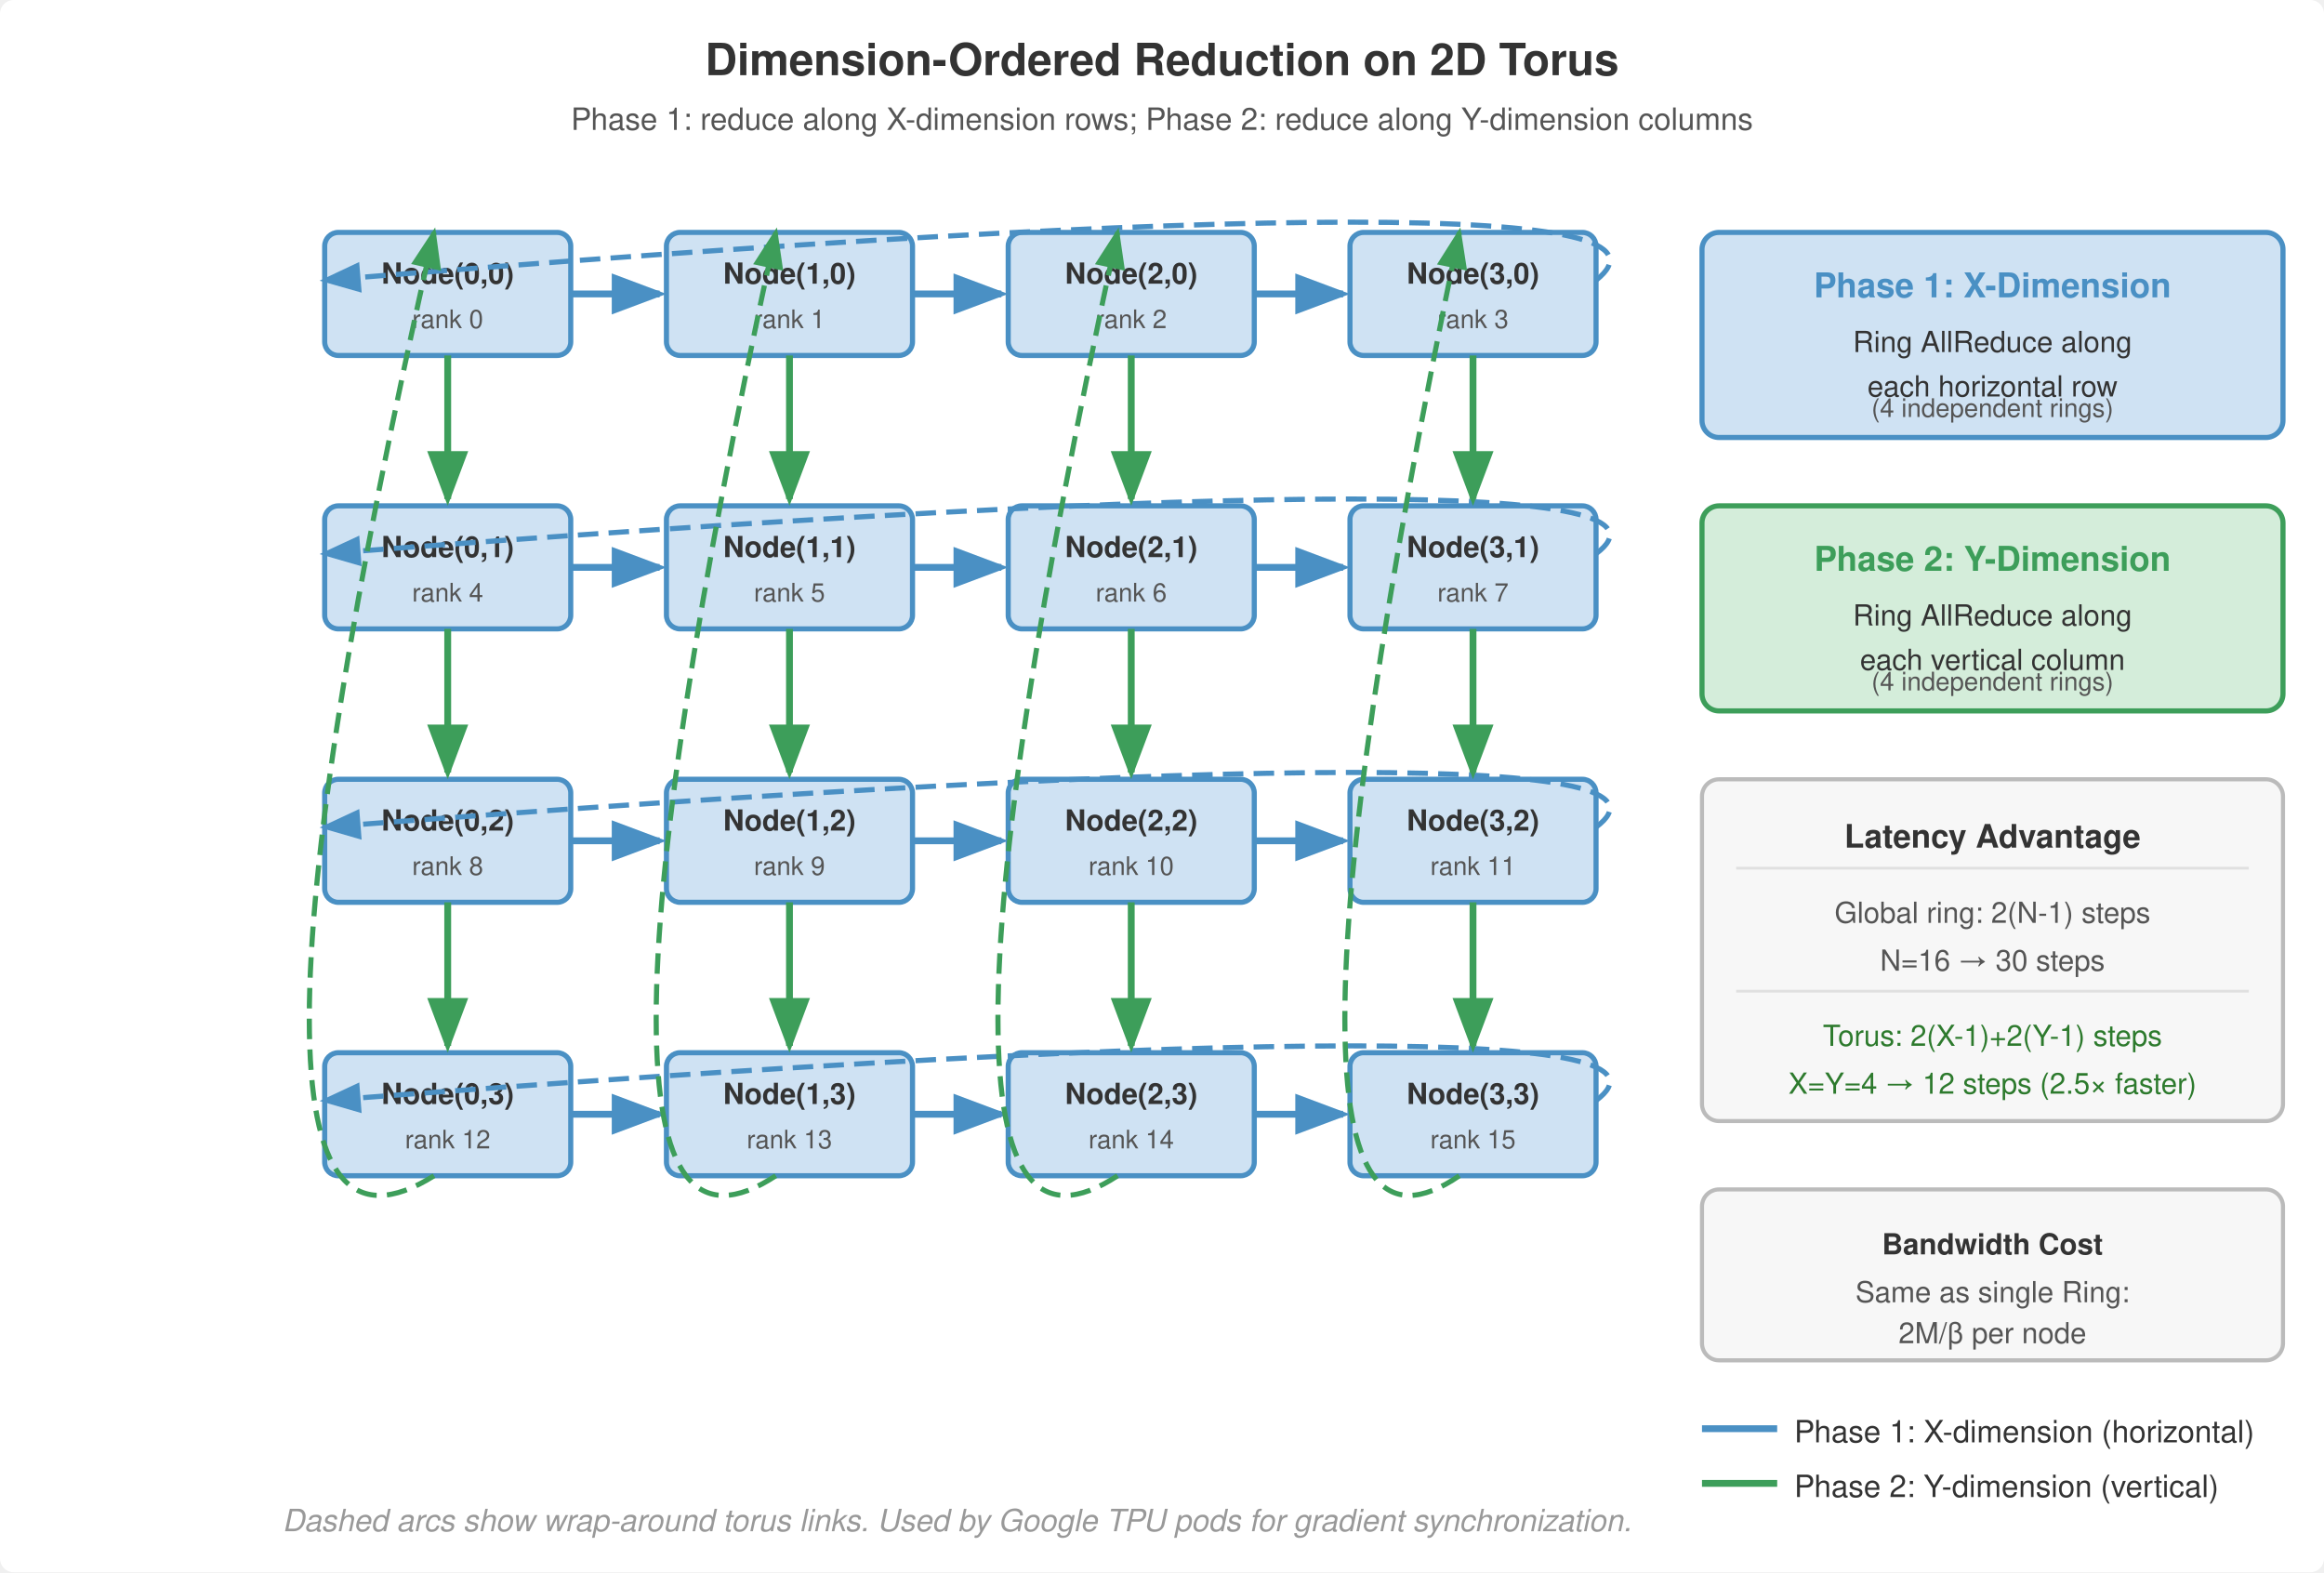
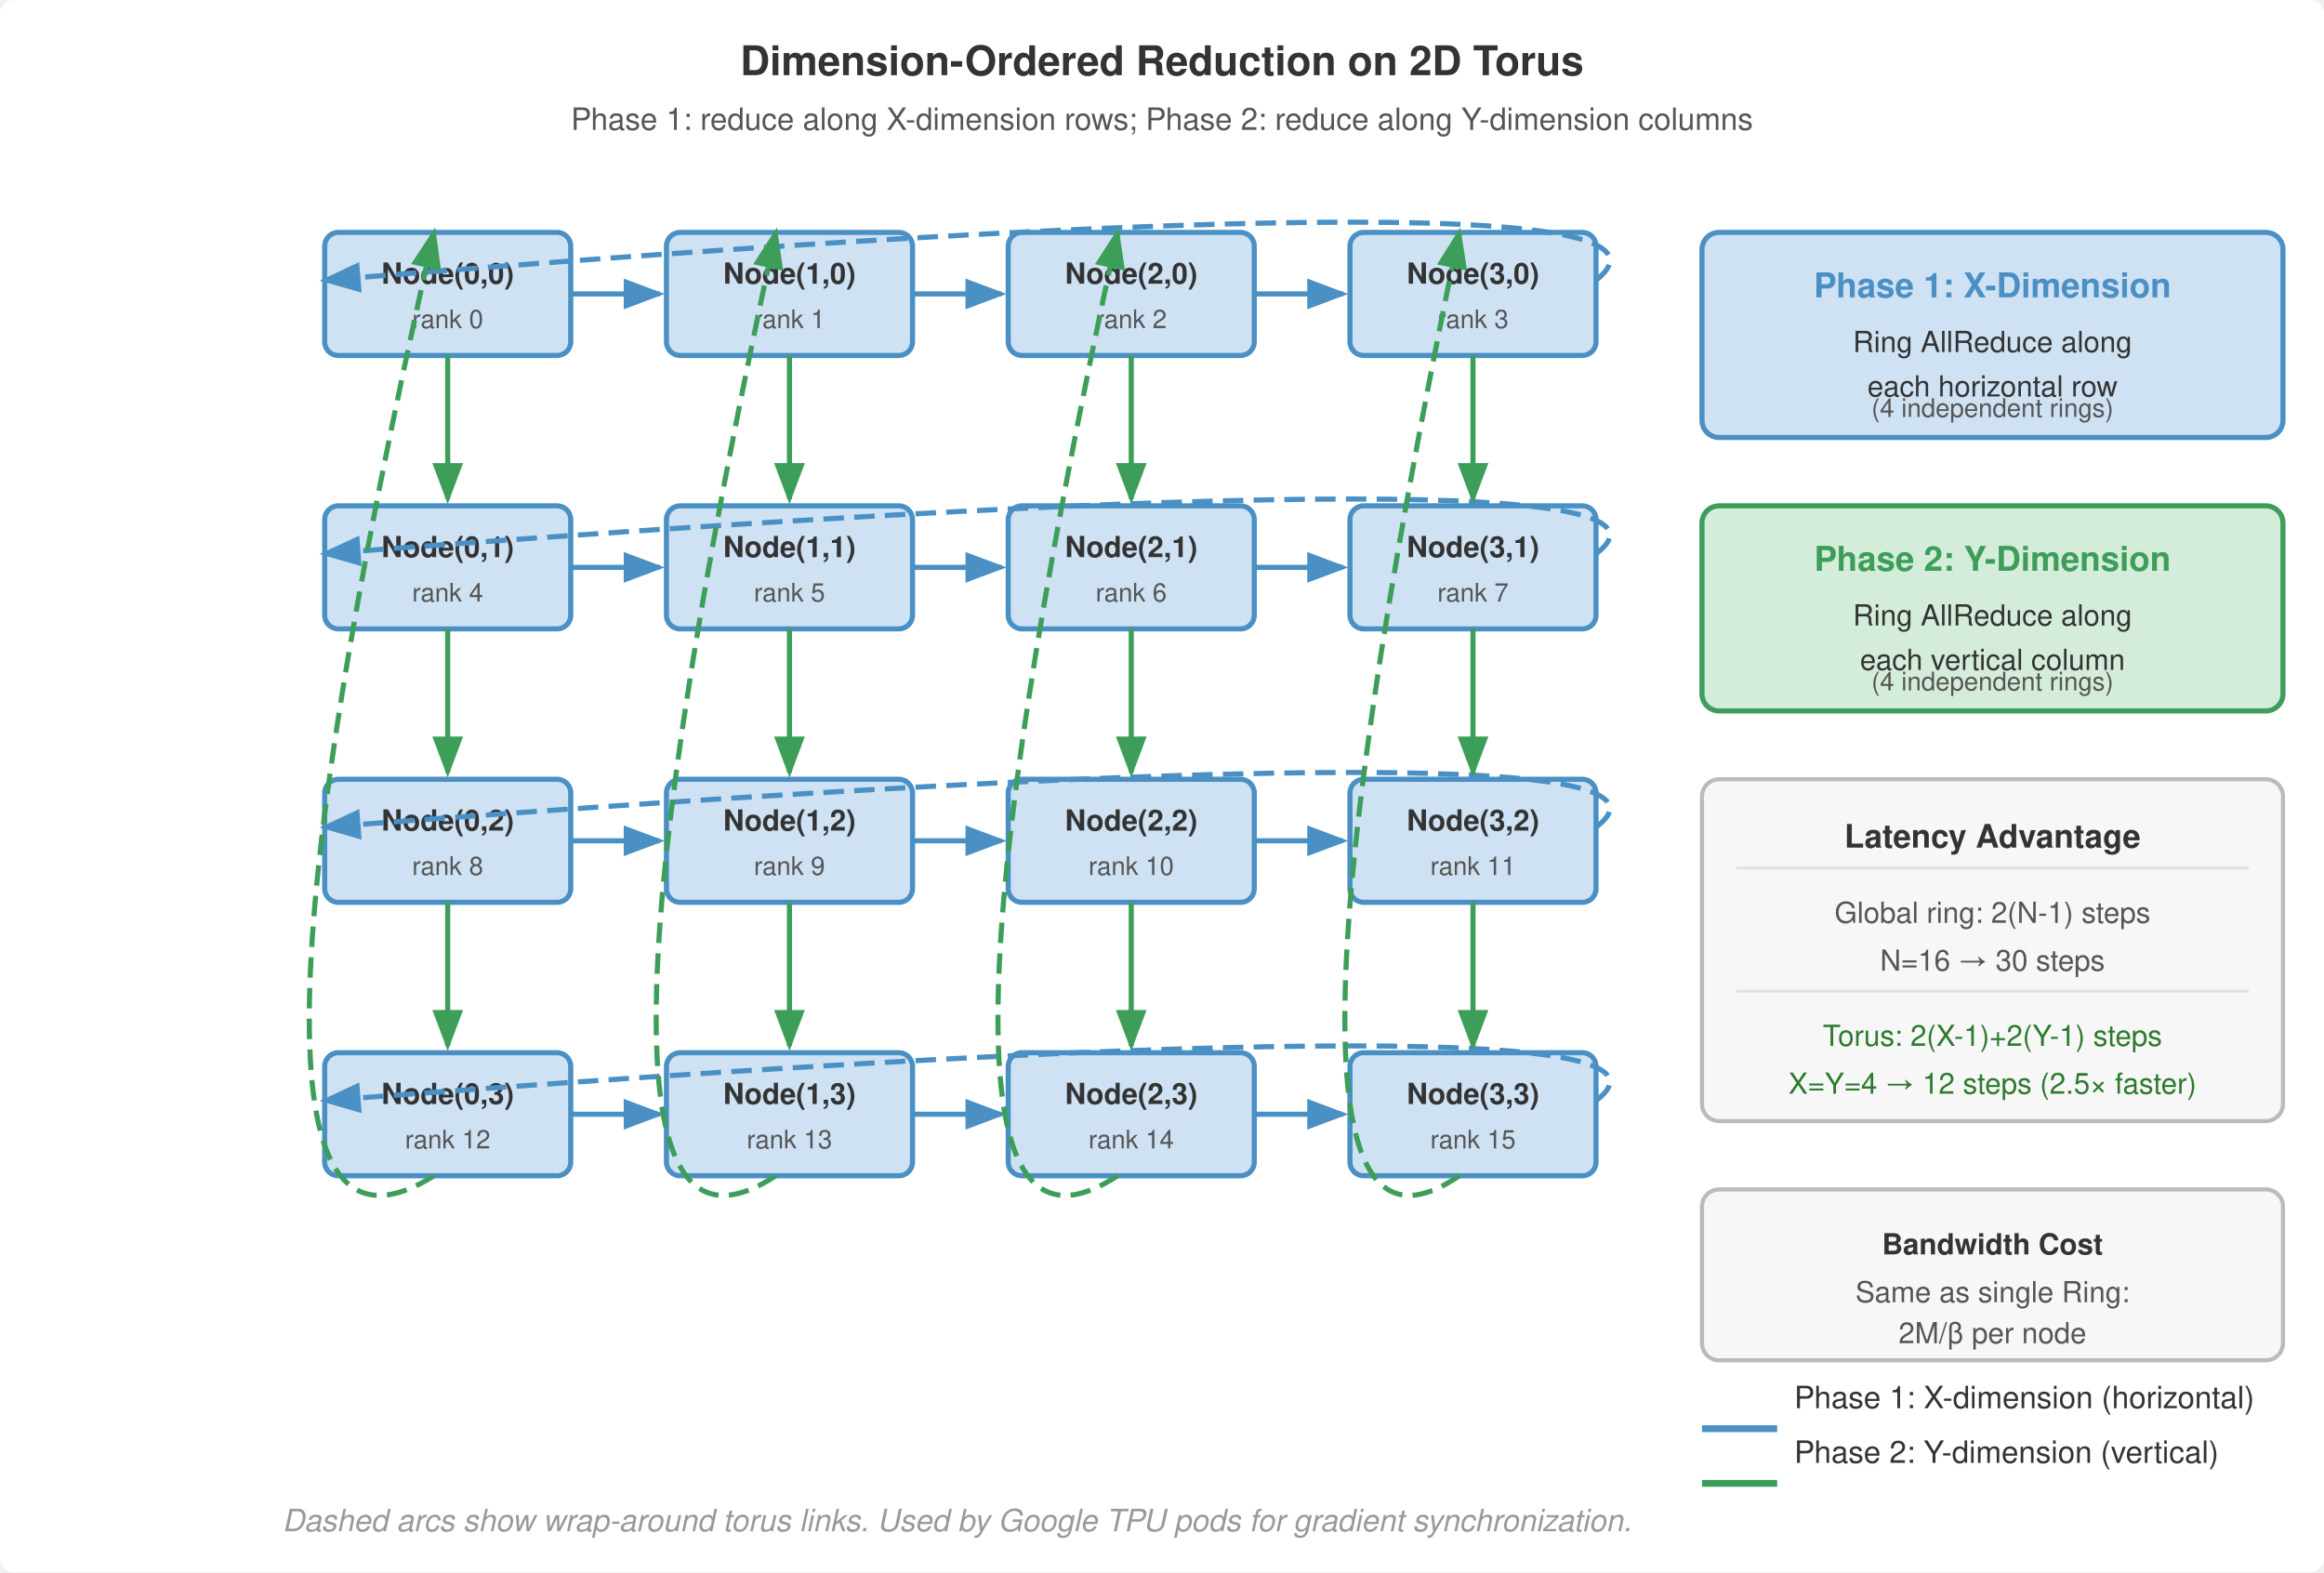
<svg xmlns="http://www.w3.org/2000/svg" viewBox="0 0 680 460" font-family="Helvetica Neue, Helvetica, Arial, sans-serif">
  <rect width="680" height="460" fill="#fff" rx="4" />
  <defs>
    <marker id="arrow-blue" markerWidth="8" markerHeight="6" refX="7" refY="3" orient="auto">
      <path d="M0,0 L8,3 L0,6 Z" fill="#4a90c4" />
    </marker>
    <marker id="arrow-green" markerWidth="8" markerHeight="6" refX="7" refY="3" orient="auto">
      <path d="M0,0 L8,3 L0,6 Z" fill="#3d9e5a" />
    </marker>
  </defs>
-   <text x="340" y="22" text-anchor="middle" font-size="13" font-weight="700" fill="#333">Dimension-Ordered Reduction on 2D Torus</text>
+   <text x="340" y="22" text-anchor="middle" font-size="12" font-weight="700" fill="#333">Dimension-Ordered Reduction on 2D Torus</text>
  <text x="340" y="38" text-anchor="middle" font-size="9" fill="#555">Phase 1: reduce along X-dimension rows; Phase 2: reduce along Y-dimension columns</text>
  <rect x="95" y="68" width="72" height="36" rx="4" fill="#cfe2f3" stroke="#4a90c4" stroke-width="1.5" />
  <text x="131" y="83" text-anchor="middle" font-size="8.5" font-weight="700" fill="#333">Node(0,0)</text>
  <text x="131" y="96" text-anchor="middle" font-size="7.5" fill="#555">rank 0</text>
  <rect x="195" y="68" width="72" height="36" rx="4" fill="#cfe2f3" stroke="#4a90c4" stroke-width="1.5" />
  <text x="231" y="83" text-anchor="middle" font-size="8.5" font-weight="700" fill="#333">Node(1,0)</text>
  <text x="231" y="96" text-anchor="middle" font-size="7.5" fill="#555">rank 1</text>
  <rect x="295" y="68" width="72" height="36" rx="4" fill="#cfe2f3" stroke="#4a90c4" stroke-width="1.5" />
  <text x="331" y="83" text-anchor="middle" font-size="8.5" font-weight="700" fill="#333">Node(2,0)</text>
  <text x="331" y="96" text-anchor="middle" font-size="7.5" fill="#555">rank 2</text>
  <rect x="395" y="68" width="72" height="36" rx="4" fill="#cfe2f3" stroke="#4a90c4" stroke-width="1.5" />
  <text x="431" y="83" text-anchor="middle" font-size="8.5" font-weight="700" fill="#333">Node(3,0)</text>
  <text x="431" y="96" text-anchor="middle" font-size="7.5" fill="#555">rank 3</text>
  <rect x="95" y="148" width="72" height="36" rx="4" fill="#cfe2f3" stroke="#4a90c4" stroke-width="1.5" />
  <text x="131" y="163" text-anchor="middle" font-size="8.5" font-weight="700" fill="#333">Node(0,1)</text>
  <text x="131" y="176" text-anchor="middle" font-size="7.5" fill="#555">rank 4</text>
  <rect x="195" y="148" width="72" height="36" rx="4" fill="#cfe2f3" stroke="#4a90c4" stroke-width="1.5" />
  <text x="231" y="163" text-anchor="middle" font-size="8.5" font-weight="700" fill="#333">Node(1,1)</text>
  <text x="231" y="176" text-anchor="middle" font-size="7.5" fill="#555">rank 5</text>
  <rect x="295" y="148" width="72" height="36" rx="4" fill="#cfe2f3" stroke="#4a90c4" stroke-width="1.5" />
  <text x="331" y="163" text-anchor="middle" font-size="8.5" font-weight="700" fill="#333">Node(2,1)</text>
  <text x="331" y="176" text-anchor="middle" font-size="7.5" fill="#555">rank 6</text>
  <rect x="395" y="148" width="72" height="36" rx="4" fill="#cfe2f3" stroke="#4a90c4" stroke-width="1.5" />
  <text x="431" y="163" text-anchor="middle" font-size="8.5" font-weight="700" fill="#333">Node(3,1)</text>
  <text x="431" y="176" text-anchor="middle" font-size="7.5" fill="#555">rank 7</text>
  <rect x="95" y="228" width="72" height="36" rx="4" fill="#cfe2f3" stroke="#4a90c4" stroke-width="1.5" />
  <text x="131" y="243" text-anchor="middle" font-size="8.5" font-weight="700" fill="#333">Node(0,2)</text>
  <text x="131" y="256" text-anchor="middle" font-size="7.5" fill="#555">rank 8</text>
  <rect x="195" y="228" width="72" height="36" rx="4" fill="#cfe2f3" stroke="#4a90c4" stroke-width="1.5" />
  <text x="231" y="243" text-anchor="middle" font-size="8.5" font-weight="700" fill="#333">Node(1,2)</text>
  <text x="231" y="256" text-anchor="middle" font-size="7.5" fill="#555">rank 9</text>
  <rect x="295" y="228" width="72" height="36" rx="4" fill="#cfe2f3" stroke="#4a90c4" stroke-width="1.5" />
  <text x="331" y="243" text-anchor="middle" font-size="8.5" font-weight="700" fill="#333">Node(2,2)</text>
  <text x="331" y="256" text-anchor="middle" font-size="7.5" fill="#555">rank 10</text>
  <rect x="395" y="228" width="72" height="36" rx="4" fill="#cfe2f3" stroke="#4a90c4" stroke-width="1.5" />
  <text x="431" y="243" text-anchor="middle" font-size="8.5" font-weight="700" fill="#333">Node(3,2)</text>
  <text x="431" y="256" text-anchor="middle" font-size="7.5" fill="#555">rank 11</text>
  <rect x="95" y="308" width="72" height="36" rx="4" fill="#cfe2f3" stroke="#4a90c4" stroke-width="1.5" />
  <text x="131" y="323" text-anchor="middle" font-size="8.5" font-weight="700" fill="#333">Node(0,3)</text>
  <text x="131" y="336" text-anchor="middle" font-size="7.5" fill="#555">rank 12</text>
  <rect x="195" y="308" width="72" height="36" rx="4" fill="#cfe2f3" stroke="#4a90c4" stroke-width="1.5" />
  <text x="231" y="323" text-anchor="middle" font-size="8.5" font-weight="700" fill="#333">Node(1,3)</text>
  <text x="231" y="336" text-anchor="middle" font-size="7.5" fill="#555">rank 13</text>
  <rect x="295" y="308" width="72" height="36" rx="4" fill="#cfe2f3" stroke="#4a90c4" stroke-width="1.5" />
  <text x="331" y="323" text-anchor="middle" font-size="8.5" font-weight="700" fill="#333">Node(2,3)</text>
  <text x="331" y="336" text-anchor="middle" font-size="7.5" fill="#555">rank 14</text>
  <rect x="395" y="308" width="72" height="36" rx="4" fill="#cfe2f3" stroke="#4a90c4" stroke-width="1.5" />
  <text x="431" y="323" text-anchor="middle" font-size="8.5" font-weight="700" fill="#333">Node(3,3)</text>
  <text x="431" y="336" text-anchor="middle" font-size="7.5" fill="#555">rank 15</text>
-   <line x1="167" y1="86" x2="193" y2="86" stroke="#4a90c4" stroke-width="2.0" marker-end="url(#arrow-blue)" />
-   <line x1="267" y1="86" x2="293" y2="86" stroke="#4a90c4" stroke-width="2.0" marker-end="url(#arrow-blue)" />
-   <line x1="367" y1="86" x2="393" y2="86" stroke="#4a90c4" stroke-width="2.0" marker-end="url(#arrow-blue)" />
+   <line x1="167" y1="86" x2="193" y2="86" stroke="#4a90c4" stroke-width="1.5" marker-end="url(#arrow-blue)" />
+   <line x1="267" y1="86" x2="293" y2="86" stroke="#4a90c4" stroke-width="1.5" marker-end="url(#arrow-blue)" />
+   <line x1="367" y1="86" x2="393" y2="86" stroke="#4a90c4" stroke-width="1.5" marker-end="url(#arrow-blue)" />
  <path d="M 467 82 Q 510 48 95 82" stroke="#4a90c4" stroke-width="1.5" fill="none" marker-end="url(#arrow-blue)" stroke-dasharray="6,3" />
-   <line x1="167" y1="166" x2="193" y2="166" stroke="#4a90c4" stroke-width="2.0" marker-end="url(#arrow-blue)" />
-   <line x1="267" y1="166" x2="293" y2="166" stroke="#4a90c4" stroke-width="2.0" marker-end="url(#arrow-blue)" />
-   <line x1="367" y1="166" x2="393" y2="166" stroke="#4a90c4" stroke-width="2.0" marker-end="url(#arrow-blue)" />
+   <line x1="167" y1="166" x2="193" y2="166" stroke="#4a90c4" stroke-width="1.5" marker-end="url(#arrow-blue)" />
+   <line x1="267" y1="166" x2="293" y2="166" stroke="#4a90c4" stroke-width="1.5" marker-end="url(#arrow-blue)" />
+   <line x1="367" y1="166" x2="393" y2="166" stroke="#4a90c4" stroke-width="1.5" marker-end="url(#arrow-blue)" />
  <path d="M 467 162 Q 510 130 95 162" stroke="#4a90c4" stroke-width="1.5" fill="none" marker-end="url(#arrow-blue)" stroke-dasharray="6,3" />
-   <line x1="167" y1="246" x2="193" y2="246" stroke="#4a90c4" stroke-width="2.0" marker-end="url(#arrow-blue)" />
-   <line x1="267" y1="246" x2="293" y2="246" stroke="#4a90c4" stroke-width="2.0" marker-end="url(#arrow-blue)" />
-   <line x1="367" y1="246" x2="393" y2="246" stroke="#4a90c4" stroke-width="2.0" marker-end="url(#arrow-blue)" />
+   <line x1="167" y1="246" x2="193" y2="246" stroke="#4a90c4" stroke-width="1.5" marker-end="url(#arrow-blue)" />
+   <line x1="267" y1="246" x2="293" y2="246" stroke="#4a90c4" stroke-width="1.5" marker-end="url(#arrow-blue)" />
+   <line x1="367" y1="246" x2="393" y2="246" stroke="#4a90c4" stroke-width="1.5" marker-end="url(#arrow-blue)" />
  <path d="M 467 242 Q 510 210 95 242" stroke="#4a90c4" stroke-width="1.5" fill="none" marker-end="url(#arrow-blue)" stroke-dasharray="6,3" />
-   <line x1="167" y1="326" x2="193" y2="326" stroke="#4a90c4" stroke-width="2.0" marker-end="url(#arrow-blue)" />
-   <line x1="267" y1="326" x2="293" y2="326" stroke="#4a90c4" stroke-width="2.0" marker-end="url(#arrow-blue)" />
-   <line x1="367" y1="326" x2="393" y2="326" stroke="#4a90c4" stroke-width="2.0" marker-end="url(#arrow-blue)" />
+   <line x1="167" y1="326" x2="193" y2="326" stroke="#4a90c4" stroke-width="1.5" marker-end="url(#arrow-blue)" />
+   <line x1="267" y1="326" x2="293" y2="326" stroke="#4a90c4" stroke-width="1.5" marker-end="url(#arrow-blue)" />
+   <line x1="367" y1="326" x2="393" y2="326" stroke="#4a90c4" stroke-width="1.5" marker-end="url(#arrow-blue)" />
  <path d="M 467 322 Q 510 290 95 322" stroke="#4a90c4" stroke-width="1.5" fill="none" marker-end="url(#arrow-blue)" stroke-dasharray="6,3" />
-   <line x1="131" y1="104" x2="131" y2="146" stroke="#3d9e5a" stroke-width="2.0" marker-end="url(#arrow-green)" />
-   <line x1="131" y1="184" x2="131" y2="226" stroke="#3d9e5a" stroke-width="2.0" marker-end="url(#arrow-green)" />
-   <line x1="131" y1="264" x2="131" y2="306" stroke="#3d9e5a" stroke-width="2.0" marker-end="url(#arrow-green)" />
+   <line x1="131" y1="104" x2="131" y2="146" stroke="#3d9e5a" stroke-width="1.5" marker-end="url(#arrow-green)" />
+   <line x1="131" y1="184" x2="131" y2="226" stroke="#3d9e5a" stroke-width="1.5" marker-end="url(#arrow-green)" />
+   <line x1="131" y1="264" x2="131" y2="306" stroke="#3d9e5a" stroke-width="1.5" marker-end="url(#arrow-green)" />
  <path d="M 127 344 Q 54 390 127 68" stroke="#3d9e5a" stroke-width="1.5" fill="none" marker-end="url(#arrow-green)" stroke-dasharray="6,3" />
-   <line x1="231" y1="104" x2="231" y2="146" stroke="#3d9e5a" stroke-width="2.0" marker-end="url(#arrow-green)" />
-   <line x1="231" y1="184" x2="231" y2="226" stroke="#3d9e5a" stroke-width="2.0" marker-end="url(#arrow-green)" />
-   <line x1="231" y1="264" x2="231" y2="306" stroke="#3d9e5a" stroke-width="2.0" marker-end="url(#arrow-green)" />
+   <line x1="231" y1="104" x2="231" y2="146" stroke="#3d9e5a" stroke-width="1.5" marker-end="url(#arrow-green)" />
+   <line x1="231" y1="184" x2="231" y2="226" stroke="#3d9e5a" stroke-width="1.5" marker-end="url(#arrow-green)" />
+   <line x1="231" y1="264" x2="231" y2="306" stroke="#3d9e5a" stroke-width="1.5" marker-end="url(#arrow-green)" />
  <path d="M 227 344 Q 157 390 227 68" stroke="#3d9e5a" stroke-width="1.5" fill="none" marker-end="url(#arrow-green)" stroke-dasharray="6,3" />
-   <line x1="331" y1="104" x2="331" y2="146" stroke="#3d9e5a" stroke-width="2.0" marker-end="url(#arrow-green)" />
-   <line x1="331" y1="184" x2="331" y2="226" stroke="#3d9e5a" stroke-width="2.0" marker-end="url(#arrow-green)" />
-   <line x1="331" y1="264" x2="331" y2="306" stroke="#3d9e5a" stroke-width="2.0" marker-end="url(#arrow-green)" />
+   <line x1="331" y1="104" x2="331" y2="146" stroke="#3d9e5a" stroke-width="1.5" marker-end="url(#arrow-green)" />
+   <line x1="331" y1="184" x2="331" y2="226" stroke="#3d9e5a" stroke-width="1.5" marker-end="url(#arrow-green)" />
+   <line x1="331" y1="264" x2="331" y2="306" stroke="#3d9e5a" stroke-width="1.5" marker-end="url(#arrow-green)" />
  <path d="M 327 344 Q 257 390 327 68" stroke="#3d9e5a" stroke-width="1.5" fill="none" marker-end="url(#arrow-green)" stroke-dasharray="6,3" />
-   <line x1="431" y1="104" x2="431" y2="146" stroke="#3d9e5a" stroke-width="2.0" marker-end="url(#arrow-green)" />
-   <line x1="431" y1="184" x2="431" y2="226" stroke="#3d9e5a" stroke-width="2.0" marker-end="url(#arrow-green)" />
-   <line x1="431" y1="264" x2="431" y2="306" stroke="#3d9e5a" stroke-width="2.0" marker-end="url(#arrow-green)" />
+   <line x1="431" y1="104" x2="431" y2="146" stroke="#3d9e5a" stroke-width="1.5" marker-end="url(#arrow-green)" />
+   <line x1="431" y1="184" x2="431" y2="226" stroke="#3d9e5a" stroke-width="1.5" marker-end="url(#arrow-green)" />
+   <line x1="431" y1="264" x2="431" y2="306" stroke="#3d9e5a" stroke-width="1.5" marker-end="url(#arrow-green)" />
  <path d="M 427 344 Q 360 390 427 68" stroke="#3d9e5a" stroke-width="1.5" fill="none" marker-end="url(#arrow-green)" stroke-dasharray="6,3" />
  <rect x="498" y="68" width="170" height="60" rx="5" fill="#cfe2f3" stroke="#4a90c4" stroke-width="1.5" />
  <text x="583" y="87" text-anchor="middle" font-size="10" font-weight="700" fill="#4a90c4">Phase 1: X-Dimension</text>
  <text x="583" y="103" text-anchor="middle" font-size="8.5" fill="#333">Ring AllReduce along</text>
  <text x="583" y="116" text-anchor="middle" font-size="8.5" fill="#333">each horizontal row</text>
  <text x="583" y="122" text-anchor="middle" font-size="7.5" fill="#555">(4 independent rings)</text>
  <rect x="498" y="148" width="170" height="60" rx="5" fill="#d4edda" stroke="#3d9e5a" stroke-width="1.5" />
  <text x="583" y="167" text-anchor="middle" font-size="10" font-weight="700" fill="#3d9e5a">Phase 2: Y-Dimension</text>
  <text x="583" y="183" text-anchor="middle" font-size="8.5" fill="#333">Ring AllReduce along</text>
  <text x="583" y="196" text-anchor="middle" font-size="8.5" fill="#333">each vertical column</text>
  <text x="583" y="202" text-anchor="middle" font-size="7.5" fill="#555">(4 independent rings)</text>
  <rect x="498" y="228" width="170" height="100" rx="5" fill="#f7f7f7" stroke="#bbb" stroke-width="1.2" />
  <text x="583" y="248" text-anchor="middle" font-size="9.5" font-weight="700" fill="#333">Latency Advantage</text>
  <line x1="508" y1="254" x2="658" y2="254" stroke="#e0e0e0" stroke-width="0.8" />
  <text x="583" y="270" text-anchor="middle" font-size="8.5" fill="#555">Global ring: 2(N-1) steps</text>
  <text x="583" y="284" text-anchor="middle" font-size="8.5" fill="#555">N=16 → 30 steps</text>
  <line x1="508" y1="290" x2="658" y2="290" stroke="#e0e0e0" stroke-width="0.8" />
  <text x="583" y="306" text-anchor="middle" font-size="8.5" fill="#2d7a2d">Torus: 2(X-1)+2(Y-1) steps</text>
  <text x="583" y="320" text-anchor="middle" font-size="8.5" fill="#2d7a2d">X=Y=4 → 12 steps (2.5× faster)</text>
  <rect x="498" y="348" width="170" height="50" rx="5" fill="#f7f7f7" stroke="#bbb" stroke-width="1.2" />
  <text x="583" y="367" text-anchor="middle" font-size="8.5" font-weight="700" fill="#333">Bandwidth Cost</text>
  <text x="583" y="381" text-anchor="middle" font-size="8.5" fill="#555">Same as single Ring:</text>
  <text x="583" y="393" text-anchor="middle" font-size="8.5" fill="#555">2M/β per node</text>
  <line x1="498" y1="418" x2="520" y2="418" stroke="#4a90c4" stroke-width="2" />
-   <text x="525" y="422" font-size="9" fill="#333">Phase 1: X-dimension (horizontal)</text>
+   <text x="525" y="412.0" font-size="9" fill="#333">Phase 1: X-dimension (horizontal)</text>
  <line x1="498" y1="434" x2="520" y2="434" stroke="#3d9e5a" stroke-width="2" />
-   <text x="525" y="438" font-size="9" fill="#333">Phase 2: Y-dimension (vertical)</text>
+   <text x="525" y="428.0" font-size="9" fill="#333">Phase 2: Y-dimension (vertical)</text>
  <text x="280" y="448" text-anchor="middle" font-size="9" fill="#999" font-style="italic">Dashed arcs show wrap-around torus links. Used by Google TPU pods for gradient synchronization.</text>
</svg>
